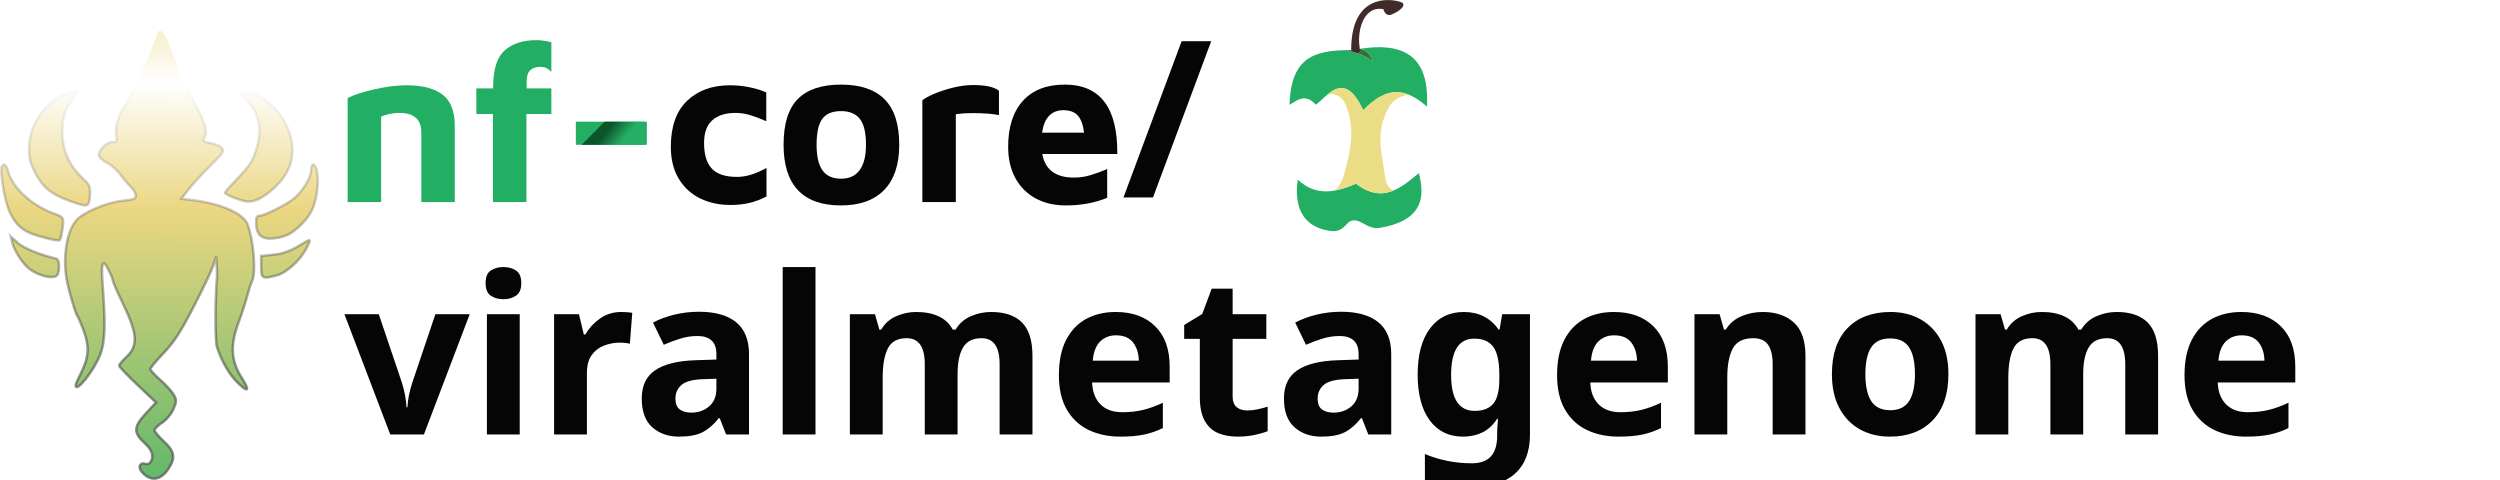
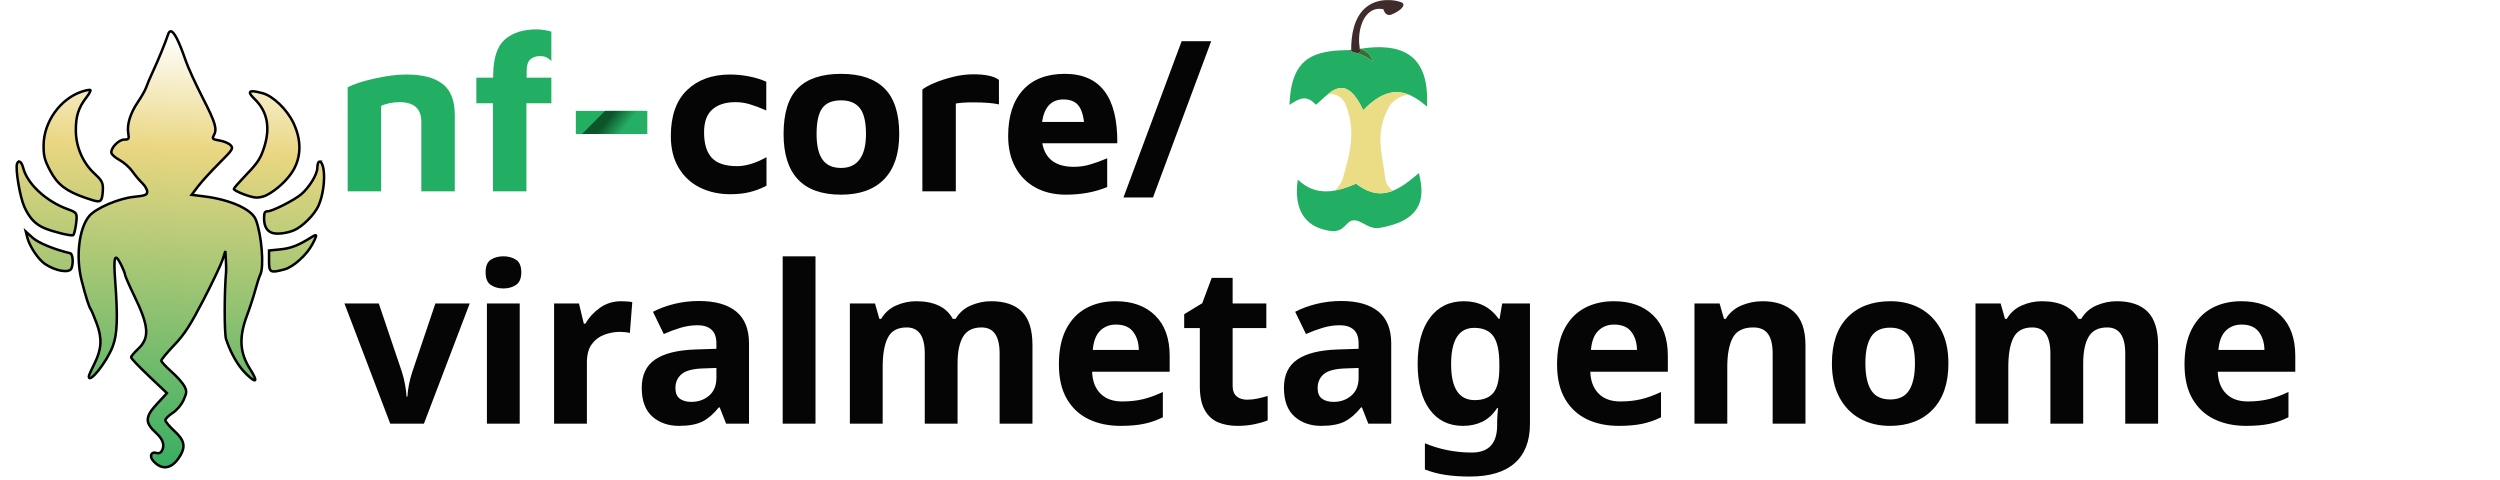
<svg xmlns="http://www.w3.org/2000/svg" xmlns:xlink="http://www.w3.org/1999/xlink" width="1196.485mm" height="229.693mm" viewBox="0 0 1196.485 229.693" version="1.1" id="svg5" xml:space="preserve">
  <defs id="defs2">
    <linearGradient x1="0" y1="0" x2="1" y2="0" gradientUnits="userSpaceOnUse" gradientTransform="matrix(37.87862,-29.59402,-29.59402,-37.87862,275.4629,136.2482)" spreadMethod="pad" id="linearGradient9882">
      <stop style="stop-opacity:1;stop-color:#000000" offset="0" id="stop9872" />
      <stop style="stop-opacity:1;stop-color:#0c542a" offset="0.847" id="stop9874" />
      <stop style="stop-opacity:1;stop-color:#25af64" offset="0.847" id="stop9876" />
      <stop style="stop-opacity:1;stop-color:#25af64" offset="0.847" id="stop9878" />
      <stop style="stop-opacity:1;stop-color:#25af64" offset="1" id="stop9880" />
    </linearGradient>
    <linearGradient x1="0" y1="0" x2="1" y2="0" gradientUnits="userSpaceOnUse" gradientTransform="matrix(37.87862,-29.59402,-29.59402,-37.87862,275.4629,136.2482)" spreadMethod="pad" id="linearGradient21662">
      <stop style="stop-opacity:1;stop-color:#000000" offset="0" id="stop21652" />
      <stop style="stop-opacity:1;stop-color:#0c542a" offset="0.215" id="stop21654" />
      <stop style="stop-opacity:1;stop-color:#25af64" offset="0.847" id="stop21656" />
      <stop style="stop-opacity:1;stop-color:#25af64" offset="0.847" id="stop21658" />
      <stop style="stop-opacity:1;stop-color:#25af64" offset="1" id="stop21660" />
    </linearGradient>
    <linearGradient x1="0" y1="0" x2="1" y2="0" gradientUnits="userSpaceOnUse" gradientTransform="matrix(37.87862,-29.59402,-29.59402,-37.87862,275.4629,136.2482)" spreadMethod="pad" id="linearGradient21399">
      <stop style="stop-opacity:1;stop-color:#0c542a" offset="0" id="stop21389" />
      <stop style="stop-opacity:1;stop-color:#0c542a" offset="0.215" id="stop21391" />
      <stop style="stop-opacity:1;stop-color:#25af64" offset="0.769" id="stop21393" />
      <stop style="stop-opacity:1;stop-color:#25af64" offset="0.847" id="stop21395" />
      <stop style="stop-opacity:1;stop-color:#25af64" offset="1" id="stop21397" />
    </linearGradient>
    <clipPath clipPathUnits="userSpaceOnUse" id="clipPath2769">
      <path d="M 0,266 H 1022 V 0 H 0 Z" id="path2767" />
    </clipPath>
    <linearGradient x1="0" y1="0" x2="1" y2="0" gradientUnits="userSpaceOnUse" gradientTransform="matrix(37.87862,-29.59402,-29.59402,-37.87862,275.4629,136.2482)" spreadMethod="pad" id="linearGradient2819">
      <stop style="stop-opacity:1;stop-color:#0c542a" offset="0" id="stop2809" />
      <stop style="stop-opacity:1;stop-color:#0c542a" offset="0.215" id="stop2811" />
      <stop style="stop-opacity:1;stop-color:#25af64" offset="0.58" id="stop2813" />
      <stop style="stop-opacity:1;stop-color:#25af64" offset="0.847" id="stop2815" />
      <stop style="stop-opacity:1;stop-color:#25af64" offset="1" id="stop2817" />
    </linearGradient>
    <clipPath clipPathUnits="userSpaceOnUse" id="clipPath2829">
      <path d="M 0,266 H 1022 V 0 H 0 Z" id="path2827" />
    </clipPath>
    <clipPath clipPathUnits="userSpaceOnUse" id="clipPath2184">
      <path d="M 0,266 H 1022 V 0 H 0 Z" id="path2182" />
    </clipPath>
    <clipPath clipPathUnits="userSpaceOnUse" id="clipPath2124">
      <path d="M 0,266 H 1022 V 0 H 0 Z" id="path2122" />
    </clipPath>
    <clipPath clipPathUnits="userSpaceOnUse" id="clipPath2184-9">
      <path d="M 0,266 H 1022 V 0 H 0 Z" id="path2182-5" />
    </clipPath>
    <linearGradient id="SVGID_1_" gradientUnits="userSpaceOnUse" x1="275.463" y1="129.752" x2="313.341" y2="159.346">
      <stop offset="0.215" style="stop-color:#0D552B" id="stop4379" />
      <stop offset="0.311" style="stop-color:#176837" id="stop4381" />
      <stop offset="0.461" style="stop-color:#1F8448" id="stop4383" />
      <stop offset="0.604" style="stop-color:#239A56" id="stop4385" />
      <stop offset="0.736" style="stop-color:#24A860" id="stop4387" />
      <stop offset="0.847" style="stop-color:#25AF64" id="stop4389" />
    </linearGradient>
    <clipPath clipPathUnits="userSpaceOnUse" id="clipPath2829-7">
      <path d="M 0,266 H 1022 V 0 H 0 Z" id="path2827-5" />
    </clipPath>
    <clipPath clipPathUnits="userSpaceOnUse" id="clipPath2769-5">
      <path d="M 0,266 H 1022 V 0 H 0 Z" id="path2767-0" />
    </clipPath>
    <clipPath clipPathUnits="userSpaceOnUse" id="clipPath2184-9-9">
      <path d="M 0,266 H 1022 V 0 H 0 Z" id="path2182-5-4" />
    </clipPath>
    <linearGradient id="linearGradient5251">
      <stop style="stop-color:#18a75c;stop-opacity:1;" offset="0" id="stop5245" />
      <stop style="stop-color:#ead681;stop-opacity:1;" offset="0.766" id="stop5247" />
      <stop style="stop-color:#ffffff;stop-opacity:1;" offset="1" id="stop5249" />
    </linearGradient>
    <linearGradient id="linearGradient1566">
      <stop style="stop-color:#008000;stop-opacity:1;" offset="0" id="stop1564" />
    </linearGradient>
    <linearGradient id="linearGradient1555">
      <stop style="stop-color:#787878;stop-opacity:1;" offset="0.004" id="stop1559" />
      <stop style="stop-color:#000000;stop-opacity:0;" offset="1" id="stop1561" />
    </linearGradient>
-     <linearGradient xlink:href="#linearGradient5251" id="linearGradient12374-0" gradientUnits="userSpaceOnUse" gradientTransform="matrix(0.00289838,-8.178841,2.678457,0.00885039,-342.4606,-519.2937)" x1="-116.438" y1="47.684" x2="-84.705" y2="47.684" spreadMethod="reflect" />
-     <linearGradient xlink:href="#linearGradient1555" id="linearGradient12376-5" gradientUnits="userSpaceOnUse" gradientTransform="matrix(0.00289838,-8.178841,2.678457,0.00885039,-402.9091,1193.699)" x1="93.16" y1="70.026" x2="124.629" y2="70.026" />
+     <linearGradient xlink:href="#linearGradient5251" id="linearGradient12374-0" gradientUnits="userSpaceOnUse" gradientTransform="matrix(0.0028152,-7.96362,2.601598,0.0086175,-422.6046,-543.7648)" x1="-116.438" y1="47.684" x2="-87.062" y2="48.179" spreadMethod="reflect" />
  </defs>
  <g id="layer1" transform="translate(350.9365,-147.8825)">
    <g id="g3070" transform="translate(27.76126,14.3934)">
      <g id="g2823" transform="matrix(0.5121543,0,0,-0.5121543,-191.0929,258.6256)">
        <g id="g2825" clip-path="url(#clipPath2829)">
          <g id="g2831" transform="translate(967.2461,148.3154)">
            <path d="m 0,0 v -3.402 c -0.07,-0.018 -0.142,-0.036 -0.212,-0.053 -0.579,0.476 -1.163,0.947 -1.737,1.429 -3.826,3.21 -7.876,6.092 -12.356,8.332 -0.775,0.388 -1.528,0.844 -2.396,1.021 -0.063,0.138 -0.2,0.159 -0.322,0.209 -1.69,0.697 -3.422,1.26 -5.204,1.672 -3.87,0.896 -7.754,0.981 -11.65,0.198 -5.006,-1.007 -9.486,-3.213 -13.683,-6.047 -4.165,-2.813 -7.919,-6.116 -11.442,-9.689 -0.636,-0.645 -0.647,-0.643 -1.039,0.172 -1.873,3.9 -3.933,7.691 -6.512,11.178 -1.97,2.663 -4.171,5.097 -7.025,6.853 -2.878,1.771 -5.961,2.414 -9.286,1.61 -4.081,-0.986 -7.359,-3.365 -10.451,-6.06 -1.886,-1.46 -3.577,-3.139 -5.327,-4.75 -1.57,-1.445 -3.146,-2.882 -4.776,-4.261 -0.298,-0.253 -0.456,-0.249 -0.727,0.035 -1.582,1.66 -3.281,3.177 -5.32,4.274 -2.931,1.578 -5.969,1.771 -9.109,0.749 -2.632,-0.856 -4.961,-2.297 -7.292,-3.74 -0.919,-0.569 -1.776,-1.24 -2.767,-1.691 v 0.229 c 0.136,0.164 0.087,0.364 0.094,0.548 0.149,4.208 0.507,8.396 1.16,12.559 0.9,5.738 2.345,11.315 4.902,16.56 1.914,3.923 4.415,7.424 7.662,10.359 4.264,3.856 9.298,6.293 14.778,7.868 5.941,1.707 12.041,2.411 18.19,2.749 2.433,0.134 4.87,0.192 7.306,0.284 1.187,-0.493 2.442,-0.77 3.658,-1.17 1.782,-0.546 3.565,-1.09 5.347,-1.635 0.907,-0.333 1.813,-0.67 2.723,-0.998 3.522,-1.272 6.884,-2.85 9.864,-5.161 0.772,-0.599 1.513,-1.236 2.27,-1.882 -0.151,0.561 -0.358,1.085 -0.556,1.611 -1.303,3.457 -3.292,6.367 -6.526,8.319 -1.337,0.807 -2.758,1.45 -4.116,2.212 0.132,0.017 0.265,0.031 0.397,0.053 4.287,0.713 8.607,1.137 12.946,1.308 3.729,0.148 7.464,0.093 11.186,-0.294 4.35,-0.453 8.605,-1.31 12.716,-2.83 6.082,-2.249 11.261,-5.768 15.278,-10.897 3.505,-4.474 5.739,-9.566 7.171,-15.032 C -0.761,17.376 -0.156,11.843 -0.001,6.252 -0.001,4.168 0,2.084 0,0" style="fill:#22ae63;fill-opacity:1;fill-rule:nonzero;stroke:none" id="path2833" />
          </g>
          <g id="g2835" transform="translate(967.2451,154.5674)">
            <path d="M 0,0 C 0.035,0 0.068,0.007 0.102,0.019 V -6.27 C 0.068,-6.262 0.035,-6.256 0.001,-6.252 0.001,-4.168 0,-2.084 0,0" style="fill:#ecdc86;fill-opacity:1;fill-rule:nonzero;stroke:none" id="path2837" />
          </g>
          <g id="g2839" transform="translate(932.7051,244.3335)">
            <path d="m 0,0 c 0.002,-0.037 0.004,-0.073 0.005,-0.109 -1.412,0 -2.825,-0.001 -4.238,-0.001 0.007,0.024 0.019,0.048 0.023,0.072 0.001,0.012 -0.013,0.025 -0.019,0.038 z" style="fill:#a0918f;fill-opacity:1;fill-rule:nonzero;stroke:none" id="path2841" />
          </g>
          <g id="g2843" transform="translate(935.4707,66.145)">
            <path d="m 0,0 c 2.385,0.958 4.657,2.134 6.868,3.445 2.636,1.563 5.147,3.31 7.591,5.148 2.062,1.55 4.08,3.161 6.041,4.841 1.133,0.97 2.299,1.902 3.44,2.862 0.23,0.193 0.234,0.109 0.295,-0.126 0.414,-1.554 0.701,-3.135 1.014,-4.711 0.427,-2.147 0.769,-4.31 1.007,-6.485 0.275,-2.511 0.375,-5.036 0.225,-7.557 -0.186,-3.149 -0.752,-6.237 -1.846,-9.207 -0.66,-1.79 -1.525,-3.483 -2.549,-5.092 -1.315,-2.066 -2.88,-3.93 -4.691,-5.571 -2.205,-1.997 -4.64,-3.67 -7.249,-5.109 -3.541,-1.953 -7.291,-3.384 -11.14,-4.56 -3.674,-1.122 -7.427,-1.934 -11.214,-2.575 -1.027,-0.174 -2.056,-0.36 -3.103,-0.333 -2.211,0.055 -4.332,0.552 -6.39,1.351 -3.128,1.213 -5.91,3.109 -8.943,4.512 -1.662,0.77 -3.377,1.334 -5.223,1.458 -2.374,0.16 -4.387,-0.652 -6.085,-2.258 -1.274,-1.203 -2.478,-2.479 -3.733,-3.703 -2.109,-2.059 -4.579,-3.454 -7.512,-3.941 -1.947,-0.323 -3.896,-0.221 -5.842,0.056 -2.704,0.386 -5.353,1.007 -7.951,1.843 -3.794,1.219 -7.325,2.971 -10.489,5.397 -2.998,2.298 -5.434,5.106 -7.362,8.369 -1.939,3.282 -3.15,6.831 -3.969,10.521 -0.359,1.618 -0.577,3.27 -0.746,4.927 -0.237,2.322 -0.379,4.646 -0.319,6.977 0.083,3.272 0.334,6.534 0.84,9.87 0.388,-0.348 0.738,-0.655 1.083,-0.97 2.109,-1.93 4.4,-3.626 6.861,-5.069 2.781,-1.63 5.732,-2.91 8.852,-3.742 2.111,-0.563 4.267,-0.909 6.452,-1.088 1.804,-0.147 3.612,-0.176 5.408,-0.065 2.115,0.129 4.241,0.277 6.304,0.849 0.263,0.032 0.53,0.046 0.79,0.1 1.894,0.395 3.773,0.844 5.634,1.387 2.142,0.625 4.257,1.326 6.346,2.1 2.033,0.754 4.041,1.577 6.03,2.442 0.587,0.256 0.942,0.145 1.404,-0.212 3.319,-2.569 6.867,-4.752 10.785,-6.298 4.314,-1.702 8.761,-2.523 13.414,-2.138 C -6.317,-2.079 -3.111,-1.246 0,0" style="fill:#22ae63;fill-opacity:1;fill-rule:nonzero;stroke:none" id="path2845" />
          </g>
          <g id="g2847" transform="translate(935.4707,66.145)" style="fill:#ebdc86;fill-opacity:1">
            <path d="m 0,0 c -3.111,-1.246 -6.317,-2.079 -9.672,-2.355 -4.653,-0.385 -9.1,0.436 -13.414,2.138 -3.918,1.546 -7.466,3.729 -10.785,6.298 -0.462,0.357 -0.817,0.468 -1.404,0.212 -1.989,-0.865 -3.997,-1.688 -6.03,-2.442 -2.089,-0.774 -4.204,-1.475 -6.346,-2.1 -1.861,-0.543 -3.74,-0.992 -5.634,-1.387 -0.26,-0.054 -0.527,-0.068 -0.79,-0.1 0.653,0.759 1.306,1.519 1.962,2.278 2.653,3.072 4.521,6.564 5.62,10.471 1.502,5.339 3.073,10.66 4.321,16.067 0.917,3.978 1.725,7.977 2.269,12.026 0.389,2.902 0.637,5.813 0.807,8.736 0.157,2.686 0.115,5.368 -0.052,8.044 -0.506,8.094 -2.284,15.914 -5.563,23.33 -1.965,4.444 -5.349,7.489 -10.15,8.74 -2.075,0.541 -4.146,0.371 -6.184,-0.266 -0.161,-0.05 -0.314,-0.147 -0.495,-0.097 3.093,2.695 6.37,5.074 10.451,6.061 3.325,0.804 6.408,0.16 9.286,-1.611 2.855,-1.755 5.055,-4.189 7.026,-6.853 2.579,-3.486 4.638,-7.278 6.511,-11.177 0.392,-0.816 0.404,-0.817 1.039,-0.173 3.524,3.573 7.278,6.876 11.443,9.689 4.196,2.834 8.677,5.04 13.682,6.047 3.896,0.784 7.781,0.698 11.651,-0.197 1.781,-0.412 3.514,-0.975 5.203,-1.672 0.122,-0.051 0.26,-0.071 0.322,-0.21 C 10.104,89.4 5.804,87.505 1.888,84.58 -0.001,83.168 -1.685,81.544 -2.983,79.571 -4.062,77.933 -4.927,76.168 -5.771,74.399 -7.494,70.787 -8.903,67.058 -9.908,63.18 c -0.859,-3.316 -1.403,-6.682 -1.688,-10.098 -0.221,-2.643 -0.268,-5.288 -0.165,-7.929 0.127,-3.244 0.43,-6.478 0.848,-9.702 0.699,-5.405 1.654,-10.767 2.525,-16.144 0.484,-2.979 0.897,-5.969 1.373,-8.948 C -6.32,6.025 -3.937,2.787 -0.419,0.297 -0.279,0.199 -0.14,0.099 0,0" style="fill:#ebdc86;fill-opacity:1;fill-rule:nonzero;stroke:none" id="path2849" />
          </g>
          <g id="g2851" transform="translate(928.4717,244.2231)">
            <path d="m 0,0 c 1.413,0 2.826,0.001 4.238,0.001 3.438,-0.156 6.798,-0.731 10.059,-1.849 2.518,-0.863 3.082,-2.514 1.563,-4.697 -1.083,-1.559 -2.581,-2.684 -4.134,-3.727 -2.027,-1.361 -4.197,-2.45 -6.48,-3.311 -2.392,-0.902 -4.674,-0.021 -6.121,2.356 -0.457,0.749 -0.808,1.549 -1.049,2.392 -0.072,0.252 -0.177,0.365 -0.447,0.413 -5.316,0.942 -10.006,-0.286 -13.941,-4.053 -3.203,-3.068 -5.102,-6.913 -6.429,-11.073 -1.197,-3.753 -1.789,-7.612 -1.977,-11.545 -0.167,-3.496 0.068,-6.963 0.609,-10.415 0.106,-0.592 0.25,-1.18 0.311,-1.776 0.075,-0.735 -0.142,-1.376 -0.781,-1.829 -0.668,-0.474 -1.432,-0.393 -2.183,-0.405 -1.782,0.545 -3.564,1.09 -5.346,1.635 -0.011,0.423 -0.022,0.845 -0.032,1.267 0.026,1.847 0.033,3.694 0.135,5.538 0.404,7.306 1.505,14.469 4.332,21.279 2.104,5.068 5.079,9.512 9.344,13.028 3.505,2.889 7.501,4.788 11.905,5.849 C -4.312,-0.414 -2.17,-0.106 0,0" style="fill:#3f2b29;fill-opacity:1;fill-rule:nonzero;stroke:none" id="path2853" />
          </g>
          <g id="g2855" transform="translate(901.71,194.7051)">
            <path d="M 0,0 C 0.751,0.012 1.515,-0.069 2.183,0.405 2.821,0.858 3.039,1.499 2.964,2.234 2.902,2.831 2.759,3.418 2.652,4.01 2.987,4.041 3.323,4.071 3.659,4.101 5.018,3.34 6.438,2.697 7.775,1.89 c 3.234,-1.953 5.223,-4.862 6.526,-8.319 0.198,-0.527 0.405,-1.051 0.556,-1.612 -0.756,0.646 -1.498,1.284 -2.27,1.883 -2.98,2.31 -6.342,3.888 -9.864,5.16 C 1.813,-0.669 0.907,-0.333 0,0" style="fill:#386e35;fill-opacity:1;fill-rule:nonzero;stroke:none" id="path2857" />
          </g>
          <g id="g2859" transform="translate(896.332,197.6074)">
            <path d="m 0,0 c 0.01,-0.422 0.021,-0.845 0.031,-1.267 -1.216,0.4 -2.471,0.677 -3.658,1.17 C -2.418,-0.064 -1.209,-0.032 0,0" style="fill:#386e35;fill-opacity:1;fill-rule:nonzero;stroke:none" id="path2861" />
          </g>
        </g>
      </g>
-       <g id="g2763" transform="matrix(0.5121543,0,0,-0.5121543,-234.0761,261.5698)">
-         <g id="g2765" clip-path="url(#clipPath2769)">
-           <g id="g2771" transform="translate(67.4707,166.6162)">
-             <path d="m 0,0 c 11.192,2.518 21.197,3.777 30.011,3.777 14.969,0 26.234,-2.938 33.789,-8.814 7.555,-5.876 11.333,-15.53 11.333,-28.962 v -71.355 H 43.862 v 65.059 c 0,12.172 -6.856,18.259 -20.567,18.259 -3.079,0 -6.227,-0.351 -9.443,-1.049 -3.221,-0.702 -5.739,-1.542 -7.556,-2.519 v -79.75 h -31.27 V -8.185 C -19.518,-5.247 -11.195,-2.519 0,0" style="fill:#22ae63;fill-opacity:1;fill-rule:nonzero;stroke:none" id="path2773" />
-           </g>
-           <g id="g2775" transform="translate(178.2793,143.5308)">
-             <path d="M 0,0 H -15.53 V 23.925 H 0.21 v 2.518 c 0.138,15.95 3.811,27.037 11.018,33.264 7.204,6.224 17.032,9.339 29.486,9.339 2.236,0 4.686,-0.21 7.346,-0.629 2.656,-0.42 4.827,-0.912 6.505,-1.469 V 39.455 c -1.541,1.538 -3.079,2.692 -4.617,3.462 -1.541,0.768 -3.499,1.155 -5.876,1.155 -3.919,0 -6.998,-1.05 -9.234,-3.148 C 32.599,38.825 31.48,35.257 31.48,30.221 V 23.925 H 54.565 V 0 H 31.271 V -82.268 H 0 Z" style="fill:#22ae63;fill-opacity:1;fill-rule:nonzero;stroke:none" id="path2777" />
-           </g>
-           <path d="m 255.72,136.395 h 64.01 v -21.616 h -64.01 z" style="fill:#22af62;fill-opacity:1;fill-rule:nonzero;stroke:none" id="path2779" />
-           <g id="g2781" transform="translate(371.9844,64.6206)" style="fill:#050505;fill-opacity:1">
-             <path d="m 0,0 c -8.395,4.056 -15.078,10.179 -20.043,18.363 -4.968,8.185 -7.45,18.154 -7.45,29.907 0,18.888 5.037,33.191 15.11,42.918 10.074,9.722 23.506,14.585 40.295,14.585 5.876,0 11.821,-0.597 17.839,-1.784 6.014,-1.19 11.333,-2.833 15.95,-4.932 V 72.194 c -5.739,2.519 -10.845,4.44 -15.32,5.772 -4.48,1.327 -8.956,1.993 -13.432,1.993 -9.234,0 -16.442,-2.275 -21.616,-6.82 C 6.155,68.59 3.567,61.491 3.567,51.837 c 0,-10.775 2.414,-18.75 7.241,-23.925 4.827,-5.178 12.697,-7.765 23.61,-7.765 8.254,0 17.419,2.797 27.492,8.395 V 1.889 C 56.874,-0.771 51.66,-2.764 46.275,-4.092 40.888,-5.42 34.838,-6.086 28.122,-6.086 17.767,-6.086 8.395,-4.056 0,0" style="fill:#050505;fill-opacity:1;fill-rule:nonzero;stroke:none" id="path2783" />
-           </g>
-           <g id="g2785" transform="translate(520.9902,91.1689)" style="fill:#050505;fill-opacity:1">
-             <path d="m 0,0 c 3.915,5.384 5.876,13.254 5.876,23.61 0,11.333 -1.925,19.412 -5.772,24.24 -3.849,4.826 -9.689,7.24 -17.523,7.24 -8.116,0 -13.956,-2.414 -17.524,-7.24 -3.568,-4.828 -5.352,-12.907 -5.352,-24.24 0,-10.776 1.853,-18.751 5.562,-23.925 3.706,-5.178 9.476,-7.765 17.314,-7.765 7.692,0 13.5,2.692 17.419,8.08 m -57.714,-18.783 c -8.955,9.512 -13.432,23.642 -13.432,42.393 0,19.586 4.441,33.857 13.328,42.813 8.882,8.952 22.35,13.431 40.399,13.431 18.049,0 31.617,-4.584 40.714,-13.746 9.094,-9.165 13.642,-23.331 13.642,-42.498 0,-18.468 -4.69,-32.529 -14.062,-42.183 -9.375,-9.655 -22.807,-14.481 -40.294,-14.481 -17.911,0 -31.343,4.755 -40.295,14.271" style="fill:#050505;fill-opacity:1;fill-rule:nonzero;stroke:none" id="path2787" />
-           </g>
-           <g id="g2789" transform="translate(579.543,156.3325)" style="fill:#050505;fill-opacity:1">
-             <path d="m 0,0 c 2.099,1.817 5.771,3.847 11.018,6.086 5.247,2.237 11.123,4.162 17.628,5.771 6.506,1.607 12.766,2.414 18.784,2.414 11.611,0 19.655,-1.751 24.134,-5.247 v -22.875 c -5.597,1.259 -13.641,1.889 -24.134,1.889 -6.578,0 -11.963,-0.351 -16.16,-1.05 V -95.07 H 0 Z" style="fill:#050505;fill-opacity:1;fill-rule:nonzero;stroke:none" id="path2791" />
-           </g>
-           <g id="g2793" transform="translate(691.4033,126.1118)" style="fill:#050505;fill-opacity:1">
-             <path d="m 0,0 h 39.245 c -0.98,7.555 -2.974,12.939 -5.981,16.16 -3.01,3.216 -7.451,4.826 -13.327,4.826 C 8.742,20.986 2.099,13.989 0,0 M 70.306,-19.937 H 0.21 c 2.656,-14.691 12.519,-22.037 29.591,-22.037 5.175,0 10.248,0.735 15.216,2.204 4.964,1.469 10.247,3.391 15.844,5.771 v -26.863 c -11.473,-4.754 -24.344,-7.135 -38.615,-7.135 -10.775,0 -20.22,2.204 -28.332,6.611 -8.116,4.407 -14.412,10.736 -18.889,18.992 -4.479,8.254 -6.715,17.977 -6.715,29.172 0,18.469 4.581,32.772 13.747,42.918 9.161,10.142 22.209,15.216 39.139,15.216 33.159,0 49.53,-21.617 49.11,-64.849" style="fill:#050505;fill-opacity:1;fill-rule:nonzero;stroke:none" id="path2795" />
-           </g>
-           <text xml:space="preserve" style="font-size:17.326px;line-height:1.25;font-family:sans-serif;fill:#000000;stroke-width:1.299" x="525.387" y="122.096" id="text1644" transform="scale(1,-1)">
-             <tspan id="tspan1642" style="fill:#000000;stroke-width:1.299" x="525.387" y="122.096">taxfinder</tspan>
-           </text>
-         </g>
-       </g>
-       <g id="g2797" transform="matrix(0.5121543,0,0,-0.5121543,-232.8338,261.5698)">
-         <g id="g2799">
-           <g id="g2805">
-             <g id="g2807">
-               <path d="m 280.167,136.334 -21.5,-21.584 h 61 v 21.584 z" style="fill:url(#linearGradient2819);stroke:none" id="path2821" />
+       <g id="g29063" transform="translate(0,-5.148088)">
+         <g id="g2763" transform="matrix(0.5121543,0,0,-0.5121543,-234.0761,261.5698)">
+           <g id="g2765" clip-path="url(#clipPath2769)">
+             <g id="g2771" transform="translate(67.4707,166.6162)">
+               <path d="m 0,0 c 11.192,2.518 21.197,3.777 30.011,3.777 14.969,0 26.234,-2.938 33.789,-8.814 7.555,-5.876 11.333,-15.53 11.333,-28.962 v -71.355 H 43.862 v 65.059 c 0,12.172 -6.856,18.259 -20.567,18.259 -3.079,0 -6.227,-0.351 -9.443,-1.049 -3.221,-0.702 -5.739,-1.542 -7.556,-2.519 v -79.75 h -31.27 V -8.185 C -19.518,-5.247 -11.195,-2.519 0,0" style="fill:#22ae63;fill-opacity:1;fill-rule:nonzero;stroke:none" id="path2773" />
            </g>
+             <g id="g2775" transform="translate(178.2793,143.5308)">
+               <path d="M 0,0 H -15.53 V 23.925 H 0.21 v 2.518 c 0.138,15.95 3.811,27.037 11.018,33.264 7.204,6.224 17.032,9.339 29.486,9.339 2.236,0 4.686,-0.21 7.346,-0.629 2.656,-0.42 4.827,-0.912 6.505,-1.469 V 39.455 c -1.541,1.538 -3.079,2.692 -4.617,3.462 -1.541,0.768 -3.499,1.155 -5.876,1.155 -3.919,0 -6.998,-1.05 -9.234,-3.148 C 32.599,38.825 31.48,35.257 31.48,30.221 V 23.925 H 54.565 V 0 H 31.271 V -82.268 H 0 Z" style="fill:#22ae63;fill-opacity:1;fill-rule:nonzero;stroke:none" id="path2777" />
+             </g>
+             <path d="m 255.72,136.395 h 64.01 v -21.616 h -64.01 z" style="fill:#22af62;fill-opacity:1;fill-rule:nonzero;stroke:none" id="path2779" />
+             <g id="g2781" transform="translate(371.9844,64.6206)" style="fill:#050505;fill-opacity:1">
+               <path d="m 0,0 c -8.395,4.056 -15.078,10.179 -20.043,18.363 -4.968,8.185 -7.45,18.154 -7.45,29.907 0,18.888 5.037,33.191 15.11,42.918 10.074,9.722 23.506,14.585 40.295,14.585 5.876,0 11.821,-0.597 17.839,-1.784 6.014,-1.19 11.333,-2.833 15.95,-4.932 V 72.194 c -5.739,2.519 -10.845,4.44 -15.32,5.772 -4.48,1.327 -8.956,1.993 -13.432,1.993 -9.234,0 -16.442,-2.275 -21.616,-6.82 C 6.155,68.59 3.567,61.491 3.567,51.837 c 0,-10.775 2.414,-18.75 7.241,-23.925 4.827,-5.178 12.697,-7.765 23.61,-7.765 8.254,0 17.419,2.797 27.492,8.395 V 1.889 C 56.874,-0.771 51.66,-2.764 46.275,-4.092 40.888,-5.42 34.838,-6.086 28.122,-6.086 17.767,-6.086 8.395,-4.056 0,0" style="fill:#050505;fill-opacity:1;fill-rule:nonzero;stroke:none" id="path2783" />
+             </g>
+             <g id="g2785" transform="translate(520.9902,91.1689)" style="fill:#050505;fill-opacity:1">
+               <path d="m 0,0 c 3.915,5.384 5.876,13.254 5.876,23.61 0,11.333 -1.925,19.412 -5.772,24.24 -3.849,4.826 -9.689,7.24 -17.523,7.24 -8.116,0 -13.956,-2.414 -17.524,-7.24 -3.568,-4.828 -5.352,-12.907 -5.352,-24.24 0,-10.776 1.853,-18.751 5.562,-23.925 3.706,-5.178 9.476,-7.765 17.314,-7.765 7.692,0 13.5,2.692 17.419,8.08 m -57.714,-18.783 c -8.955,9.512 -13.432,23.642 -13.432,42.393 0,19.586 4.441,33.857 13.328,42.813 8.882,8.952 22.35,13.431 40.399,13.431 18.049,0 31.617,-4.584 40.714,-13.746 9.094,-9.165 13.642,-23.331 13.642,-42.498 0,-18.468 -4.69,-32.529 -14.062,-42.183 -9.375,-9.655 -22.807,-14.481 -40.294,-14.481 -17.911,0 -31.343,4.755 -40.295,14.271" style="fill:#050505;fill-opacity:1;fill-rule:nonzero;stroke:none" id="path2787" />
+             </g>
+             <g id="g2789" transform="translate(579.543,156.3325)" style="fill:#050505;fill-opacity:1">
+               <path d="m 0,0 c 2.099,1.817 5.771,3.847 11.018,6.086 5.247,2.237 11.123,4.162 17.628,5.771 6.506,1.607 12.766,2.414 18.784,2.414 11.611,0 19.655,-1.751 24.134,-5.247 v -22.875 c -5.597,1.259 -13.641,1.889 -24.134,1.889 -6.578,0 -11.963,-0.351 -16.16,-1.05 V -95.07 H 0 Z" style="fill:#050505;fill-opacity:1;fill-rule:nonzero;stroke:none" id="path2791" />
+             </g>
+             <g id="g2793" transform="translate(691.4033,126.1118)" style="fill:#050505;fill-opacity:1">
+               <path d="m 0,0 h 39.245 c -0.98,7.555 -2.974,12.939 -5.981,16.16 -3.01,3.216 -7.451,4.826 -13.327,4.826 C 8.742,20.986 2.099,13.989 0,0 M 70.306,-19.937 H 0.21 c 2.656,-14.691 12.519,-22.037 29.591,-22.037 5.175,0 10.248,0.735 15.216,2.204 4.964,1.469 10.247,3.391 15.844,5.771 v -26.863 c -11.473,-4.754 -24.344,-7.135 -38.615,-7.135 -10.775,0 -20.22,2.204 -28.332,6.611 -8.116,4.407 -14.412,10.736 -18.889,18.992 -4.479,8.254 -6.715,17.977 -6.715,29.172 0,18.469 4.581,32.772 13.747,42.918 9.161,10.142 22.209,15.216 39.139,15.216 33.159,0 49.53,-21.617 49.11,-64.849" style="fill:#050505;fill-opacity:1;fill-rule:nonzero;stroke:none" id="path2795" />
+             </g>
+             <text xml:space="preserve" style="font-size:17.326px;line-height:1.25;font-family:sans-serif;fill:#000000;stroke-width:1.299" x="525.387" y="122.096" id="text1644" transform="scale(1,-1)">
+               <tspan id="tspan1642" style="fill:#000000;stroke-width:1.299" x="525.387" y="122.096">taxfinder</tspan>
+             </text>
          </g>
        </g>
+         <text xml:space="preserve" style="font-style:normal;font-variant:normal;font-weight:normal;font-stretch:normal;font-size:105.403px;line-height:1.25;font-family:'Maven Pro';-inkscape-font-specification:'Maven Pro';fill:#050505;fill-opacity:1;stroke-width:1.098" x="-213.855" y="341.412" id="text8068">
+           <tspan id="tspan8066" style="font-style:normal;font-variant:normal;font-weight:bold;font-stretch:normal;font-size:105.403px;font-family:'Maven Pro';-inkscape-font-specification:'Maven Pro Bold';fill:#050505;fill-opacity:1;stroke-width:1.098" x="-213.855" y="341.412">viralmetagenome</tspan>
+         </text>
      </g>
-       <text xml:space="preserve" style="font-style:normal;font-variant:normal;font-weight:normal;font-stretch:normal;font-size:105.403px;line-height:1.25;font-family:'Maven Pro';-inkscape-font-specification:'Maven Pro';fill:#050505;fill-opacity:1;stroke-width:1.098" x="-213.855" y="341.412" id="text8068">
-         <tspan id="tspan8066" style="font-style:normal;font-variant:normal;font-weight:bold;font-stretch:normal;font-size:105.403px;font-family:'Maven Pro';-inkscape-font-specification:'Maven Pro Bold';fill:#050505;fill-opacity:1;stroke-width:1.098" x="-213.855" y="341.412">viralmetagenome</tspan>
-       </text>
      <text xml:space="preserve" style="font-size:104.71px;line-height:1.25;font-family:sans-serif;fill:#050505;fill-opacity:1;stroke-width:0.666" x="158.247" y="227.99" id="text15698">
        <tspan id="tspan15696" style="font-style:normal;font-variant:normal;font-weight:800;font-stretch:normal;font-size:104.71px;font-family:'Maven Pro';-inkscape-font-specification:'Maven Pro Ultra-Bold';fill:#050505;fill-opacity:1;stroke-width:0.666" x="158.247" y="227.99">/</tspan>
      </text>
-       <path id="rect798-0" clip-path="none" style="mix-blend-mode:normal;fill:url(#linearGradient12374-0);fill-opacity:1;fill-rule:nonzero;stroke:url(#linearGradient12376-5);stroke-width:1.238" d="m -320.491,134.74 c 0.002,0.007 0.004,0.015 0.006,0.022 h 6.664 c -2.223,-0.007 -4.446,-0.014 -6.669,-0.022 z m 18.387,13.497 c -0.538,-0.022 -0.982,0.488 -1.332,1.531 -1.41,4.205 -4.871,12.657 -7.319,17.872 -1.478,3.149 -3.035,6.795 -3.458,8.1 -0.423,1.305 -2.234,4.518 -4.023,7.138 -3.813,5.584 -5.546,11.147 -4.822,15.48 0.468,2.797 0.279,3.098 -1.95,3.098 -2.759,0 -6.837,4.218 -6.363,6.581 0.162,0.807 1.99,2.382 4.064,3.499 2.074,1.117 4.87,3.579 6.211,5.474 1.341,1.895 3.546,4.512 4.902,5.813 1.356,1.302 2.467,3.208 2.467,4.238 0,1.603 -0.935,1.968 -6.478,2.538 -7.711,0.793 -18.963,5.634 -22.154,9.529 -5.044,6.157 -6.639,20.152 -3.629,31.833 2.011,7.803 3.597,12.785 4.411,13.86 0.397,0.524 1.74,3.703 2.985,7.061 2.764,7.457 2.425,12.724 -1.285,20.034 -1.446,2.849 -2.629,5.529 -2.629,5.955 0,4.04 8.824,-6.998 11.786,-14.743 2.286,-5.978 2.582,-14.084 1.194,-32.596 -0.873,-11.64 -0.158,-13.686 2.755,-7.908 1.171,2.322 2.129,4.69 2.129,5.262 0,0.572 2.013,5.175 4.472,10.229 7.377,15.158 7.776,20.841 1.859,26.347 -1.846,1.718 -3.355,3.53 -3.355,4.029 0,0.499 3.974,4.665 8.831,9.258 l 8.831,8.352 -4.922,5.305 c -5.916,6.373 -6.001,9.2 -0.424,14.25 3.55,3.215 4.466,6.349 2.656,9.094 -0.482,0.731 -1.56,1.078 -2.394,0.77 -2.527,-0.931 -3.697,1.448 -1.812,3.682 4.216,4.994 9.223,4.313 13.091,-1.779 h -0.002 c 3.172,-4.995 2.569,-8.044 -2.52,-12.725 -2.456,-2.259 -4.462,-4.652 -4.458,-5.316 0.002,-0.664 1.623,-2.264 3.599,-3.557 2.115,-1.383 4.338,-4.013 5.399,-6.39 1.611,-3.608 1.65,-4.33 0.37,-6.793 -0.788,-1.516 -3.666,-4.734 -6.395,-7.149 -2.73,-2.414 -4.964,-4.834 -4.964,-5.379 0,-0.545 2.843,-3.963 6.316,-7.597 5.064,-5.298 7.919,-9.693 14.4,-22.158 4.446,-8.551 8.704,-17.476 9.462,-19.834 l 1.379,-4.286 0.252,4.286 c 0.14,2.358 0.196,4.931 0.124,5.717 -0.923,10.077 -0.921,30.763 0.002,33.425 2.529,7.285 5.86,13.005 9.875,16.963 5.118,5.044 5.991,3.958 1.923,-2.389 -5.105,-7.963 -5.56,-15.548 -1.573,-26.164 1.46,-3.887 3.341,-9.64 4.182,-12.784 0.84,-3.144 1.919,-6.462 2.399,-7.372 1.993,-3.781 0.699,-19.813 -2.191,-27.135 -2.003,-5.075 -12.506,-9.782 -25.439,-11.403 l -6.175,-0.773 3.196,-4.196 c 1.759,-2.307 6.438,-7.419 10.395,-11.358 6.691,-6.661 7.083,-7.28 5.616,-8.837 -0.867,-0.92 -3.318,-1.956 -5.446,-2.301 -3.382,-0.549 -3.748,-0.85 -2.891,-2.388 1.819,-3.264 1.007,-6.07 -5.378,-18.53 -3.499,-6.828 -7.248,-14.988 -8.331,-18.132 -3.34,-9.698 -5.807,-14.563 -7.422,-14.631 z m 89.145,23.672 c 0.001,0.048 0.004,0.096 0.005,0.144 1e-5,-0.034 -2e-5,-0.068 0,-0.102 -10e-4,-0.014 -0.004,-0.028 -0.005,-0.042 z m -129.248,5.118 c -0.733,0.016 -2.161,0.328 -3.67,0.828 -10.669,3.533 -18.803,14.864 -18.902,26.333 -0.045,5.314 0.465,7.302 3.208,12.51 3.592,6.82 7.83,10.095 17.314,13.372 6.438,2.225 7.337,2.266 8.096,0.367 0.331,-0.829 0.601,-3.081 0.6,-5.003 -0.001,-2.825 -0.739,-4.161 -3.849,-6.971 -5.898,-5.329 -9.397,-13.188 -9.478,-21.294 -0.072,-7.137 1.281,-11.406 5.219,-16.463 1.338,-1.717 2.211,-3.332 1.941,-3.592 -0.068,-0.065 -0.235,-0.093 -0.479,-0.087 z m 80.549,0.695 c -2.243,-0.079 -1.885,1.15 0.881,3.834 6.207,6.023 7.786,13.861 4.737,23.498 -1.756,5.55 -3.143,7.712 -8.557,13.326 -3.554,3.686 -6.461,6.976 -6.461,7.312 0,1.014 8.243,4.205 11.048,4.278 1.439,0.038 3.677,-0.469 4.975,-1.124 5.108,-2.578 10.66,-7.752 13.365,-12.454 3.897,-6.773 3.906,-14.875 0.028,-23.036 -3.2,-6.732 -10.06,-13.325 -15.326,-14.729 -2.112,-0.563 -3.669,-0.87 -4.689,-0.906 h -6e-4 z m 32.973,34.535 c -0.648,-0.068 -1.202,0.988 -1.229,3.213 -0.04,3.151 -4.029,9.597 -8.013,12.942 -3.418,2.87 -14.149,8.295 -16.408,8.295 -1.471,0 -1.834,0.716 -1.809,3.571 0.034,4.013 1.55,6.45 4.458,7.171 2.47,0.612 7.169,-0.047 10.395,-1.46 4.104,-1.798 9.919,-7.599 11.886,-11.855 2.305,-4.987 3.422,-13.157 2.508,-18.349 -0.399,-2.27 -1.14,-3.461 -1.788,-3.529 z m -148.057,0.008 c -0.411,-0.056 -0.799,0.27 -1.1,1.022 -0.972,2.432 1.43,16.588 3.62,21.342 2.525,5.482 5.371,8.475 9.883,10.384 4.235,1.793 13.129,3.955 14.112,3.43 0.393,-0.21 0.994,-2.4 1.335,-4.867 0.834,-6.039 0.771,-6.164 -4.178,-7.967 -10.486,-3.822 -19.738,-12.388 -21.725,-20.111 -0.512,-1.99 -1.262,-3.14 -1.947,-3.233 z m 3.211,34.445 0.691,2.795 c 1.059,4.279 5.38,10.792 8.637,13.018 5.269,3.603 12.138,4.756 13.156,2.211 1.042,-2.608 0.655,-7.114 -0.638,-7.417 -7.773,-1.822 -15.683,-5.07 -18.49,-7.592 z m 142.655,1.745 c -0.362,0.058 -0.998,0.409 -1.917,0.988 -6.354,3.997 -10.081,5.454 -15.267,5.975 l -5.634,0.567 v 5.128 c 0,5.731 0.548,6.031 7.589,4.153 4.356,-1.162 10.919,-7.044 13.703,-12.284 1.79,-3.37 2.323,-4.654 1.526,-4.526 z" />
+       <path id="rect798-0" clip-path="none" style="mix-blend-mode:normal;fill:url(#linearGradient12374-0);fill-opacity:1;fill-rule:nonzero;stroke:#000000;stroke-width:1.204;stroke-opacity:1" d="m -296.955,148.471 c -0.523,-0.021 -0.954,0.475 -1.294,1.49 -1.37,4.094 -4.731,12.324 -7.109,17.401 -1.436,3.066 -2.947,6.616 -3.359,7.887 -0.411,1.271 -2.17,4.399 -3.908,6.95 -3.703,5.437 -5.387,10.854 -4.684,15.073 0.454,2.723 0.271,3.016 -1.894,3.016 -2.68,0 -6.641,4.107 -6.181,6.407 0.158,0.786 1.932,2.319 3.947,3.407 2.015,1.088 4.73,3.485 6.032,5.33 1.302,1.845 3.444,4.393 4.761,5.66 1.317,1.267 2.397,3.124 2.397,4.127 0,1.561 -0.908,1.916 -6.292,2.471 -7.489,0.772 -18.419,5.485 -21.518,9.278 -4.899,5.995 -6.448,19.622 -3.525,30.995 1.953,7.598 3.494,12.448 4.284,13.495 0.385,0.51 1.69,3.605 2.899,6.875 2.684,7.26 2.355,12.389 -1.248,19.507 -1.404,2.774 -2.554,5.383 -2.554,5.798 0,3.934 8.571,-6.814 11.447,-14.355 2.22,-5.821 2.508,-13.713 1.16,-31.738 -0.848,-11.334 -0.154,-13.326 2.676,-7.7 1.137,2.261 2.068,4.567 2.068,5.124 0,0.557 1.955,5.039 4.344,9.96 7.165,14.759 7.553,20.293 1.805,25.654 -1.793,1.673 -3.259,3.437 -3.259,3.923 0,0.486 3.86,4.542 8.577,9.014 l 8.577,8.132 -4.781,5.165 c -5.746,6.205 -5.829,8.958 -0.412,13.875 3.448,3.13 4.338,6.182 2.58,8.855 -0.468,0.712 -1.515,1.049 -2.325,0.75 -2.454,-0.906 -3.591,1.41 -1.76,3.585 4.095,4.862 8.958,4.2 12.716,-1.732 h -0.002 c 3.081,-4.863 2.495,-7.832 -2.447,-12.39 -2.385,-2.2 -4.334,-4.53 -4.33,-5.176 0.002,-0.646 1.576,-2.205 3.496,-3.463 2.054,-1.347 4.213,-3.908 5.244,-6.221 1.565,-3.513 1.603,-4.216 0.36,-6.614 -0.765,-1.476 -3.561,-4.61 -6.212,-6.96 -2.652,-2.351 -4.821,-4.707 -4.821,-5.237 0,-0.53 2.761,-3.859 6.135,-7.397 4.918,-5.159 7.692,-9.438 13.987,-21.575 4.319,-8.326 8.454,-17.016 9.191,-19.312 l 1.34,-4.173 0.245,4.173 c 0.136,2.296 0.19,4.802 0.121,5.567 -0.897,9.812 -0.895,29.953 0.002,32.546 2.456,7.093 5.692,12.663 9.591,16.516 4.971,4.912 5.819,3.854 1.868,-2.326 -4.958,-7.754 -5.4,-15.138 -1.528,-25.476 1.418,-3.785 3.246,-9.386 4.062,-12.448 0.816,-3.061 1.864,-6.292 2.33,-7.178 1.936,-3.681 0.679,-19.292 -2.128,-26.421 -1.946,-4.942 -12.147,-9.525 -24.709,-11.103 l -5.998,-0.753 3.104,-4.085 c 1.709,-2.246 6.253,-7.224 10.097,-11.059 6.499,-6.486 6.88,-7.089 5.455,-8.604 -0.842,-0.896 -3.222,-1.904 -5.29,-2.241 -3.285,-0.534 -3.641,-0.828 -2.808,-2.326 1.767,-3.178 0.978,-5.91 -5.224,-18.042 -3.398,-6.648 -7.04,-14.593 -8.092,-17.655 -3.244,-9.442 -5.641,-14.18 -7.209,-14.246 z m -38.952,28.032 c -0.712,0.016 -2.099,0.319 -3.565,0.806 -10.363,3.44 -18.264,14.473 -18.359,25.64 -0.044,5.174 0.452,7.11 3.116,12.181 3.489,6.641 7.605,9.829 16.817,13.02 6.254,2.166 7.126,2.206 7.864,0.357 0.322,-0.807 0.583,-3 0.582,-4.872 -10e-4,-2.751 -0.717,-4.051 -3.739,-6.787 -5.729,-5.188 -9.127,-12.841 -9.206,-20.733 -0.07,-6.949 1.244,-11.106 5.069,-16.03 1.299,-1.672 2.148,-3.245 1.886,-3.497 -0.066,-0.063 -0.228,-0.09 -0.465,-0.085 z m 78.238,0.676 c -2.178,-0.077 -1.831,1.12 0.855,3.733 6.029,5.865 7.562,13.496 4.601,22.88 -1.705,5.404 -3.052,7.509 -8.311,12.976 -3.452,3.589 -6.275,6.792 -6.275,7.12 0,0.987 8.006,4.095 10.731,4.165 1.397,0.037 3.572,-0.456 4.833,-1.094 4.962,-2.51 10.354,-7.548 12.982,-12.126 3.785,-6.594 3.794,-14.483 0.027,-22.43 -3.108,-6.555 -9.771,-12.974 -14.887,-14.341 -2.051,-0.548 -3.564,-0.847 -4.554,-0.883 h -6e-4 z m 32.027,33.626 c -0.63,-0.066 -1.168,0.962 -1.194,3.128 -0.039,3.069 -3.914,9.345 -7.783,12.602 -3.32,2.794 -13.743,8.077 -15.937,8.077 -1.429,0 -1.781,0.697 -1.757,3.478 0.033,3.907 1.506,6.28 4.33,6.982 2.399,0.596 6.963,-0.046 10.096,-1.421 3.986,-1.75 9.634,-7.399 11.545,-11.543 2.239,-4.856 3.323,-12.811 2.436,-17.866 -0.388,-2.21 -1.107,-3.37 -1.737,-3.436 z m -143.808,0.008 c -0.399,-0.054 -0.777,0.263 -1.069,0.995 -0.944,2.368 1.389,16.152 3.517,20.78 2.453,5.337 5.217,8.252 9.599,10.111 4.113,1.746 12.752,3.851 13.707,3.34 0.382,-0.204 0.965,-2.337 1.297,-4.739 0.81,-5.88 0.749,-6.001 -4.058,-7.758 -10.185,-3.721 -19.172,-12.062 -21.101,-19.582 -0.497,-1.937 -1.226,-3.057 -1.891,-3.148 z m 3.119,33.539 0.671,2.721 c 1.028,4.166 5.226,10.508 8.389,12.676 5.118,3.508 11.79,4.631 12.778,2.153 1.012,-2.54 0.636,-6.926 -0.62,-7.221 -7.55,-1.774 -15.233,-4.937 -17.959,-7.392 z m 138.561,1.699 c -0.352,0.057 -0.969,0.399 -1.862,0.962 -6.171,3.892 -9.792,5.311 -14.829,5.817 l -5.472,0.552 v 4.993 c 0,5.58 0.532,5.872 7.372,4.043 4.231,-1.131 10.606,-6.859 13.31,-11.961 1.739,-3.281 2.256,-4.531 1.482,-4.407 z" />
+     </g>
+   </g>
+   <g id="g2797" transform="matrix(0.5121543,0,0,-0.5121543,146.0849,122.8881)">
+     <g id="g2799">
+       <g id="g2805">
+         <g id="g2807">
+           <path d="m 280.167,136.334 -21.5,-21.584 h 61 v 21.584 z" style="fill:url(#linearGradient2819);stroke:none" id="path2821" />
+         </g>
+       </g>
    </g>
  </g>
</svg>
